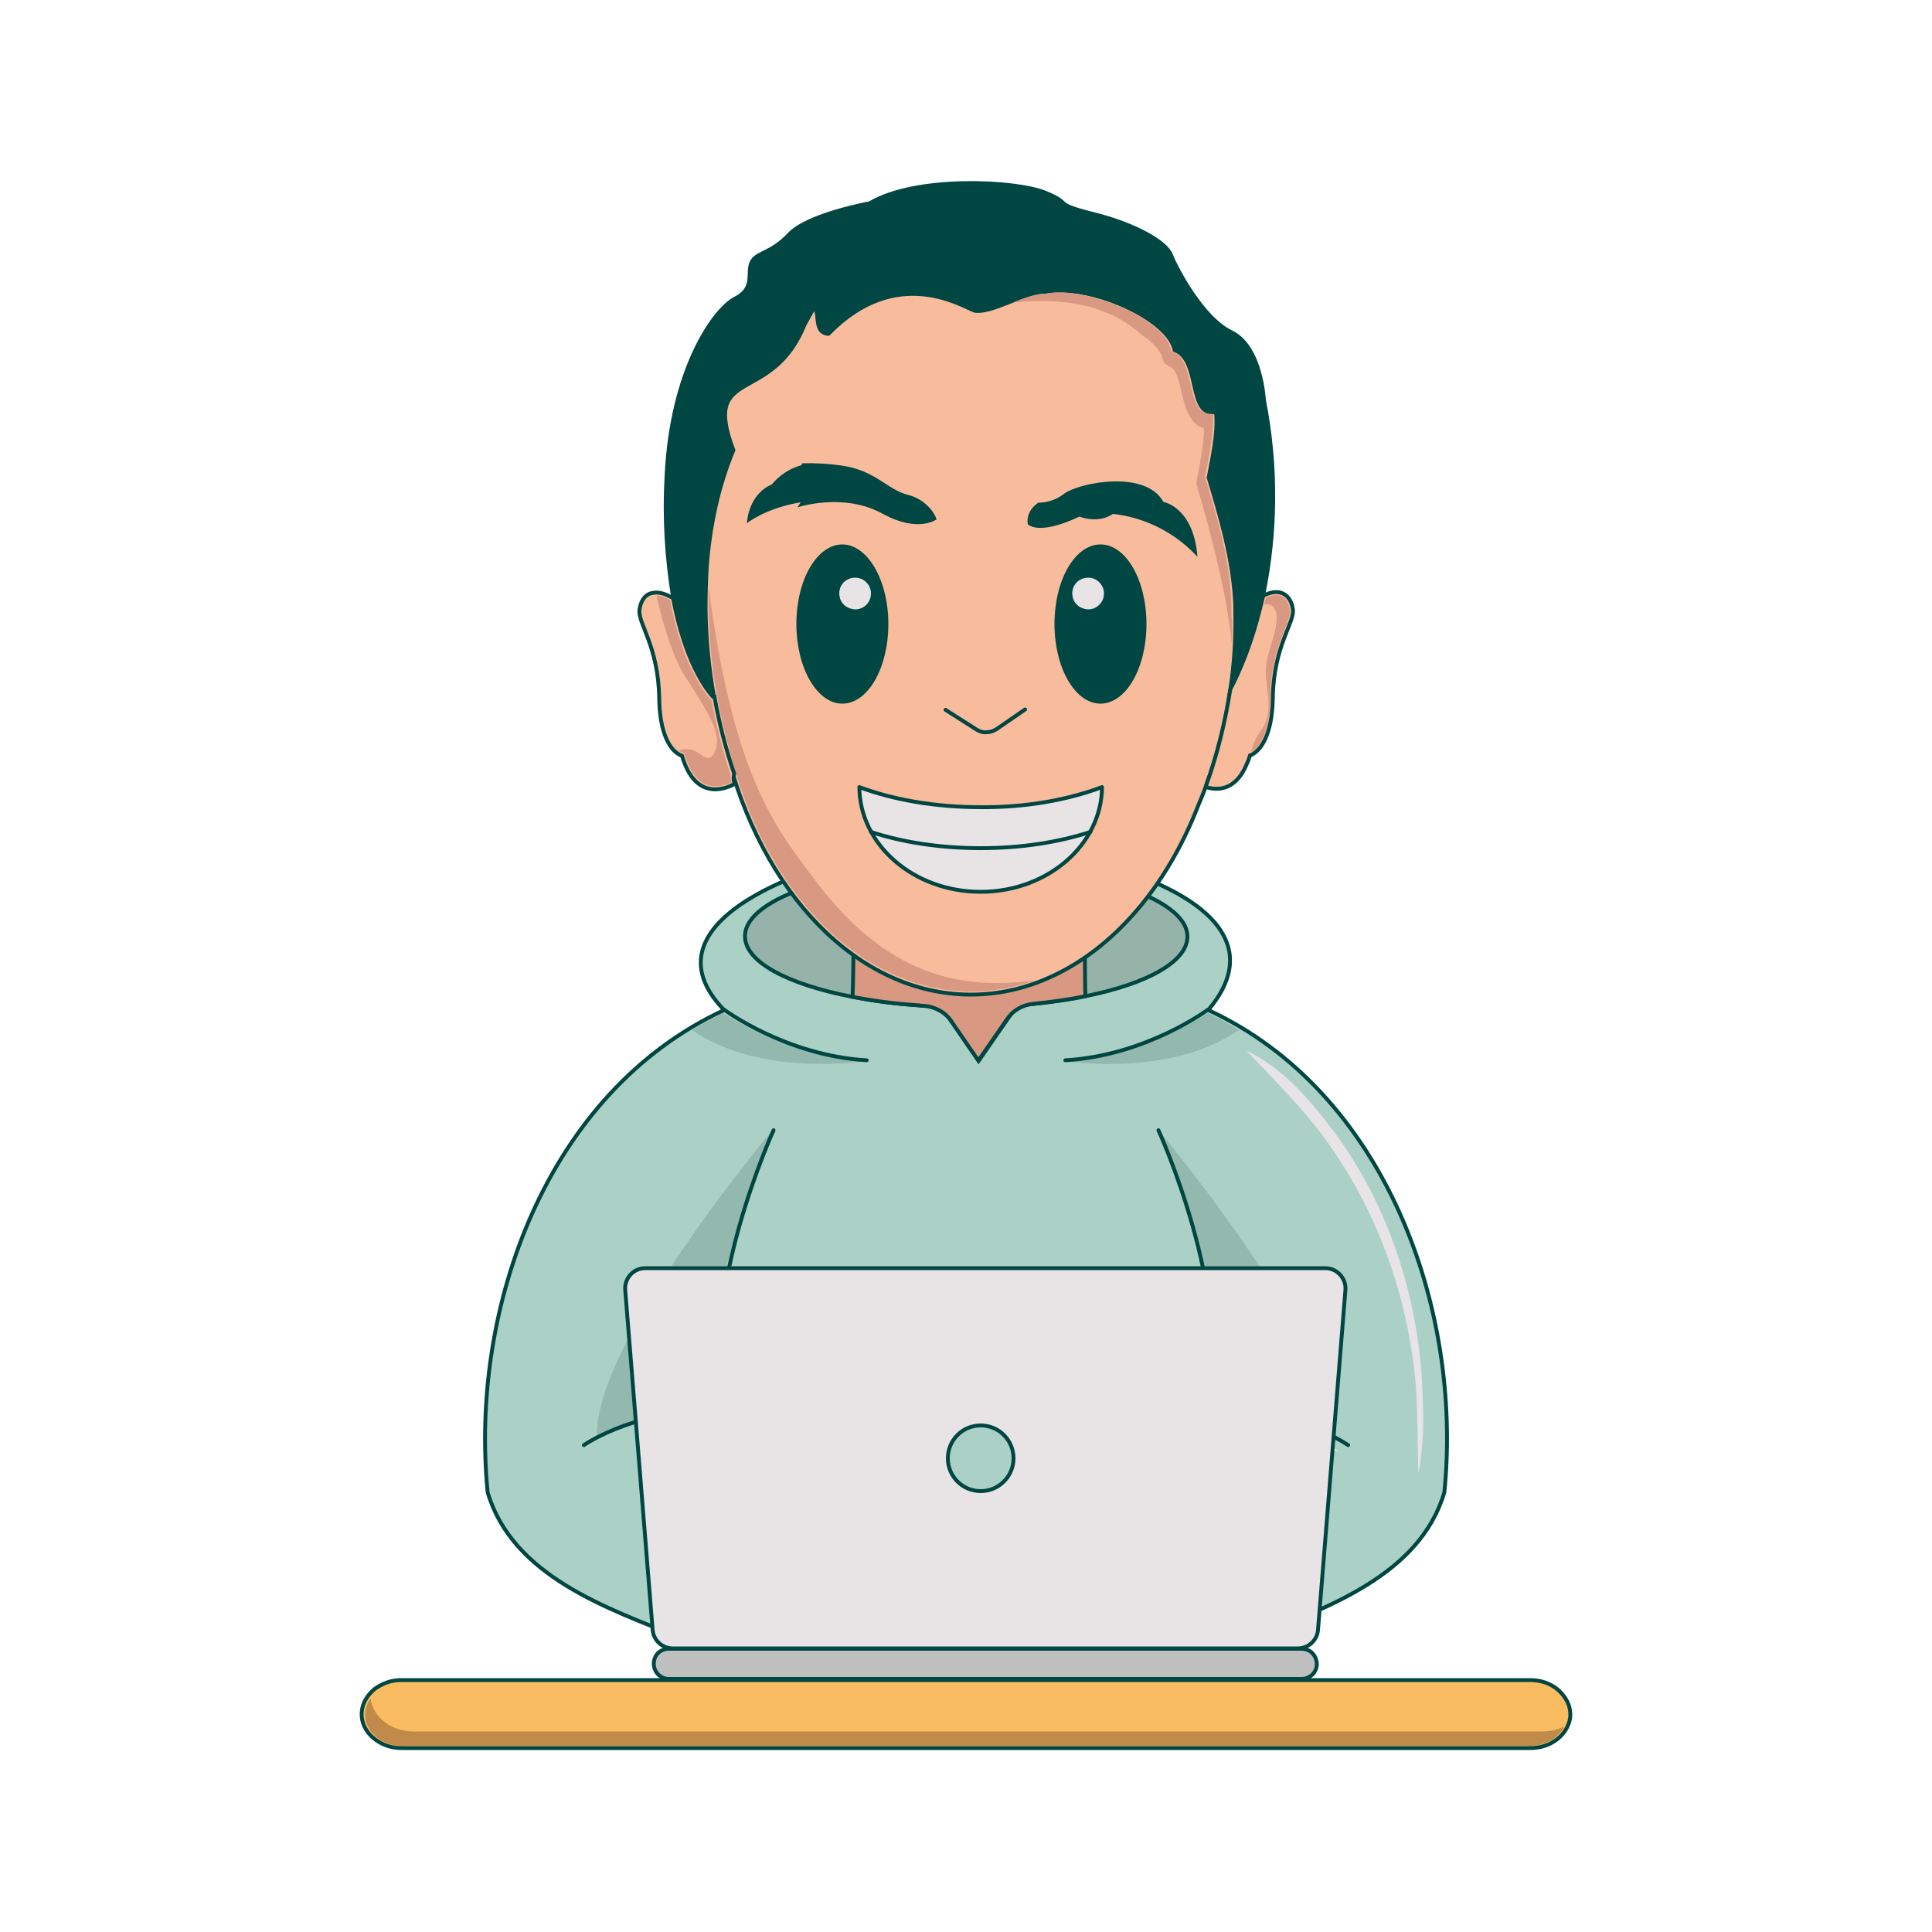
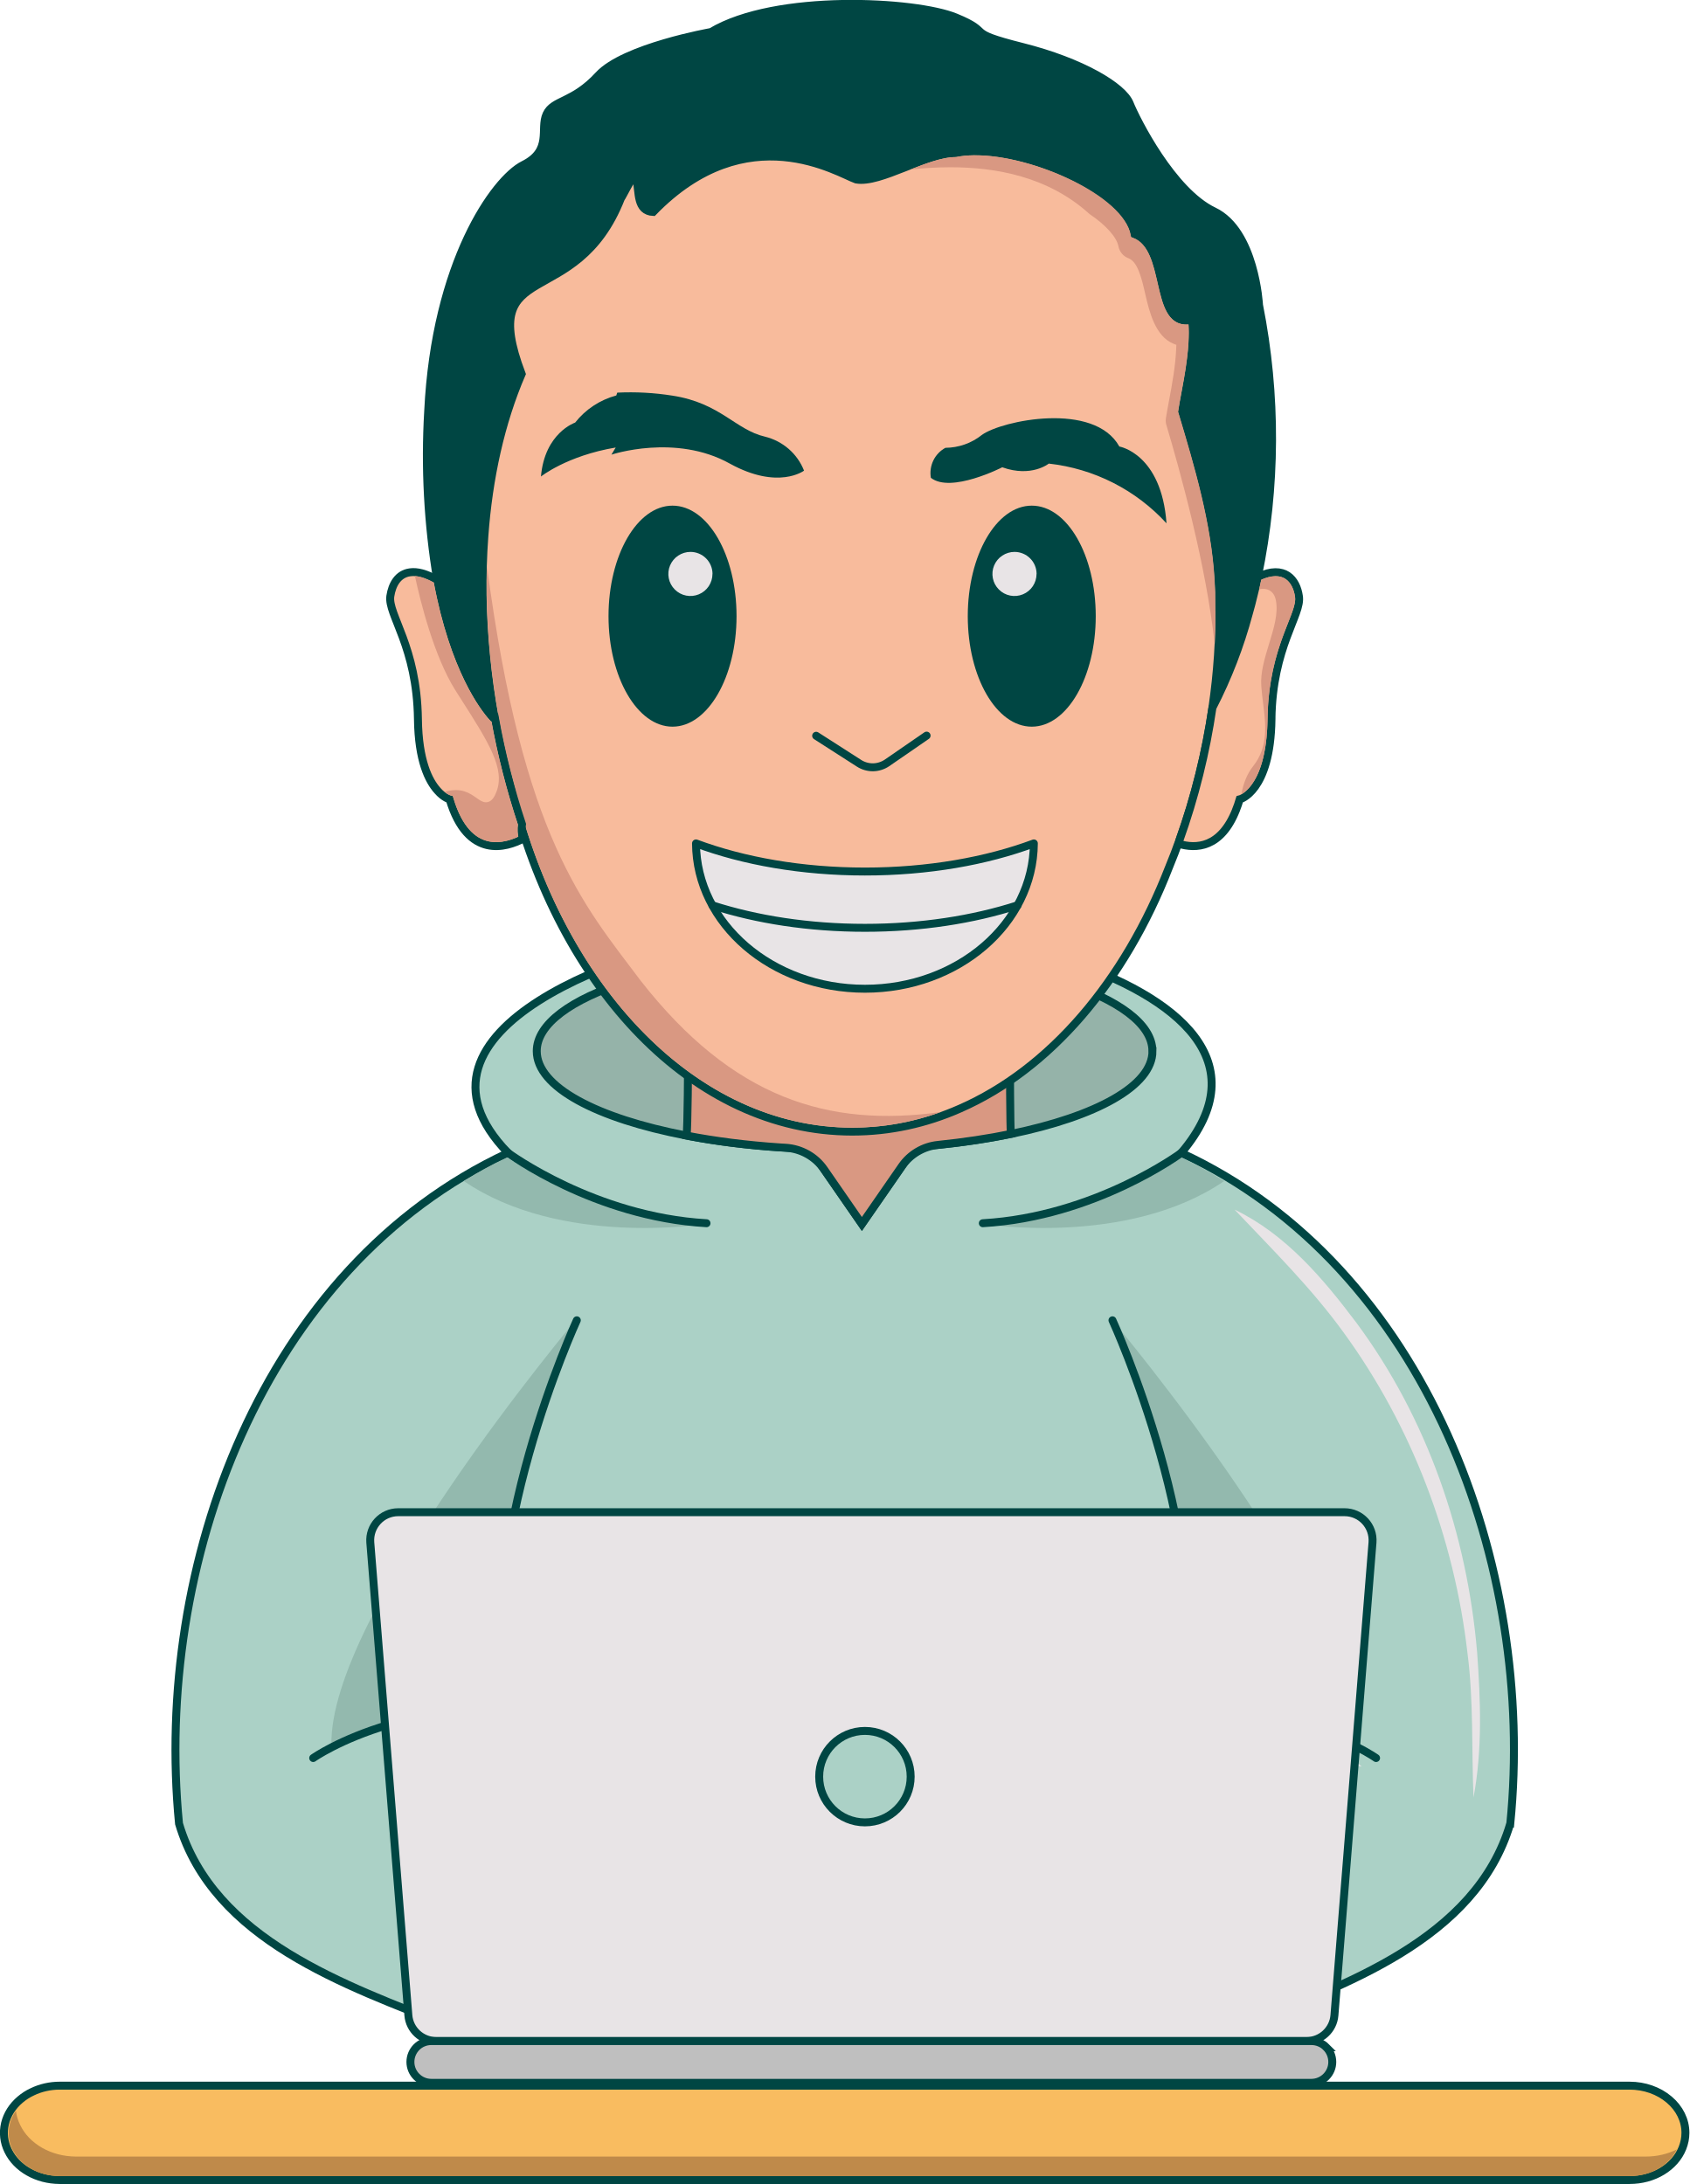
- <svg xmlns="http://www.w3.org/2000/svg" version="1.1" id="Layer_1" x="0px" y="0px" viewBox="0 0 500 500" style="enable-background:new 0 0 500 500;" xml:space="preserve">
-   <g>
+ <svg xmlns="http://www.w3.org/2000/svg" id="Layer_2" data-name="Layer 2" viewBox="0 0 321.32 415.51">
+   <defs>
+     <style>
+       .cls-1 {
+         fill: #bfbfbf;
+       }
+       .cls-1, .cls-2, .cls-3, .cls-4, .cls-5, .cls-6, .cls-7, .cls-8, .cls-9, .cls-10, .cls-11 {
+         stroke: #004643;
+         stroke-width: 1.51px;
+       }
+       .cls-1, .cls-2, .cls-4, .cls-5, .cls-6, .cls-9, .cls-11 {
+         stroke-miterlimit: 10;
+       }
+       .cls-12, .cls-8 {
+         fill: #004643;
+       }
+       .cls-2 {
+         fill: #95b3a9;
+       }
+       .cls-3, .cls-7, .cls-8, .cls-9, .cls-10 {
+         stroke-linecap: round;
+       }
+       .cls-3, .cls-7, .cls-8, .cls-10 {
+         stroke-linejoin: round;
+       }
+       .cls-3, .cls-9 {
+         fill: none;
+       }
+       .cls-4, .cls-7, .cls-13 {
+         fill: #e8e4e6;
+       }
+       .cls-5 {
+         fill: #abd1c6;
+       }
+       .cls-6 {
+         fill: #f8bb9c;
+       }
+       .cls-14 {
+         fill: #bf8a4a;
+       }
+       .cls-10 {
+         fill: #f9bc60;
+       }
+       .cls-15 {
+         fill: #93b9ae;
+       }
+       .cls-16, .cls-11 {
+         fill: #d99882;
+       }
+     </style>
+   </defs>
+   <g id="Layer_1-2" data-name="Layer 1">
    <g>
-       <path style="fill:#ABD1C6;stroke:#004643;stroke-miterlimit:10;" d="M373.8,386.2c-6.4,21.7-31,30.1-50.2,37.7    c-0.2,3.9-2,7.5-4.6,10.5H181c-2.6-3-4.4-6.6-4.6-10.5c-19.2-7.6-43.8-16-50.2-37.7c-4.7-47.9,15.3-103.5,61.2-124.8    c-22.4-23.1,23.2-38.6,43.7-41.3c0,0,0,0,0,0c22.3-7.2,110.1,7.5,81.6,41.3C358.3,282.5,378.6,338.3,373.8,386.2z" />
-       <path style="fill:#93B9AE;" d="M320.6,266.6c-18.1,12.4-44.9,8-44.9,8s18.5-0.7,36.9-12.4C315.7,263.6,317.8,264.9,320.6,266.6z" />
-       <path style="fill:#93B9AE;" d="M299.8,292.5c0,0,46.1,54.8,45.4,79.1c0,0-13.1-7-32.6-7C312.6,364.6,322.5,346.7,299.8,292.5z" />
-       <path style="fill:#93B9AE;" d="M179.1,266.6c18.1,12.4,44.9,8,44.9,8s-18.5-0.7-36.9-12.4C184.1,263.6,181.9,264.9,179.1,266.6z" />
-       <path style="fill:#93B9AE;" d="M199.9,292.5c0,0-46.1,54.8-45.4,79.1c0,0,13.1-7,32.6-7C187.1,364.6,177.2,346.7,199.9,292.5z" />
-       <path style="fill:#95B3A9;stroke:#004643;stroke-miterlimit:10;" d="M307.3,242.4c0,6.5-10.5,12.2-26.3,15.4h0    c-5.4,1.1-11.4,1.9-17.8,2.4l-9.9,14.3l-9.7-14c-1.9-0.1-3.7-0.2-5.5-0.3c-6-0.4-11.6-1.1-16.7-2.1c-0.2,0-0.5-0.1-0.7-0.1h0    c-16.7-3.2-27.9-9-27.9-15.7c0-10.1,25.7-18.3,57.3-18.3C281.6,224.1,307.3,232.3,307.3,242.4z" />
      <g>
-         <path style="fill:none;stroke:#004643;stroke-linecap:round;stroke-miterlimit:10;" d="M312.6,261.3c0,0-16,11.9-36.9,13.1" />
-         <path style="fill:none;stroke:#004643;stroke-linecap:round;stroke-miterlimit:10;" d="M299.8,292.5c0,0,19.4,42.3,12.8,72.1" />
-         <path style="fill:none;stroke:#004643;stroke-linecap:round;stroke-miterlimit:10;" d="M285.2,343.2c0,0,21.5,36.3,14.6,81.5     c0,0,15.7,2.3,23.8-0.9" />
-         <path style="fill:none;stroke:#004643;stroke-linecap:round;stroke-miterlimit:10;" d="M348.9,374c0,0-19.8-14.1-54-7.7" />
-         <path style="fill:none;stroke:#004643;stroke-linecap:round;stroke-miterlimit:10;" d="M187.4,261.3c0,0,16,11.9,36.9,13.1" />
-         <path style="fill:none;stroke:#004643;stroke-linecap:round;stroke-miterlimit:10;" d="M200.2,292.5c0,0-19.4,42.3-12.8,72.1" />
-         <path style="fill:none;stroke:#004643;stroke-linecap:round;stroke-miterlimit:10;" d="M214.8,343.2c0,0-21.5,36.3-14.6,81.5     c0,0-10.8,1.8-23.8-0.9" />
-         <path style="fill:none;stroke:#004643;stroke-linecap:round;stroke-miterlimit:10;" d="M151.1,374c0,0,19.8-14.1,54-7.7" />
+         <path class="cls-5" d="m287.25,346.95c-6.58,22.16-31.71,30.74-51.34,38.53-.22,4.02-2.02,7.71-4.69,10.74H90.08c-2.67-3.02-4.47-6.71-4.69-10.74-19.63-7.79-44.76-16.37-51.34-38.53-4.78-48.98,15.67-105.76,62.58-127.61-22.95-23.63,23.67-39.48,44.63-42.2,0,.02.02,0,.02,0,22.75-7.41,112.59,7.69,83.4,42.2,46.64,21.59,67.45,78.63,62.58,127.61Z" />
+         <path class="cls-15" d="m232.85,224.69c-18.47,12.64-45.92,8.17-45.92,8.17,0,0,18.87-.72,37.74-12.63,3.12,1.45,5.29,2.71,8.17,4.46Z" />
+         <path class="cls-15" d="m211.59,251.19s47.09,56.03,46.43,80.88c0,0-13.4-7.12-33.35-7.15,0,0,10.14-18.35-13.08-73.72Z" />
+         <path class="cls-15" d="m88.21,224.69c18.47,12.64,45.92,8.17,45.92,8.17,0,0-18.87-.72-37.74-12.63-3.12,1.45-5.29,2.71-8.17,4.46Z" />
+         <path class="cls-15" d="m109.47,251.19s-47.09,56.03-46.43,80.88c0,0,13.4-7.12,33.35-7.15,0,0-10.14-18.35,13.08-73.72Z" />
+         <path class="cls-2" d="m219.2,199.98c0,6.62-10.72,12.42-26.92,15.76h-.02c-5.5,1.13-11.63,1.98-18.18,2.47l-10.15,14.66-9.88-14.28c-1.92-.06-3.78-.17-5.64-.29-6.12-.41-11.88-1.13-17.11-2.11-.24-.05-.48-.09-.71-.14h-.02c-17.07-3.27-28.48-9.24-28.48-16.07,0-10.34,26.22-18.73,58.55-18.73s58.55,8.38,58.55,18.73Z" />
+         <g>
+           <path class="cls-9" d="m224.68,219.34s-16.37,12.14-37.75,13.38" />
+           <path class="cls-9" d="m211.59,251.19s19.86,43.2,13.08,73.72" />
+           <path class="cls-9" d="m196.64,303.08s21.93,37.06,14.96,83.28c0,0,16.05,2.38,24.32-.88" />
+           <path class="cls-9" d="m261.73,334.47s-20.24-14.39-55.25-7.85" />
+           <path class="cls-9" d="m96.63,219.34s16.37,12.14,37.75,13.38" />
+           <path class="cls-9" d="m109.71,251.19s-19.86,43.2-13.08,73.72" />
+           <path class="cls-9" d="m124.67,303.08s-21.93,37.06-14.96,83.28c0,0-11.05,1.84-24.32-.88" />
+           <path class="cls-9" d="m59.57,334.47s20.24-14.39,55.25-7.85" />
+         </g>
+         <path class="cls-13" d="m234.82,230.13c9.7,4.66,16.83,13.09,23.17,21.53,13.48,18.17,21.06,40.26,22.96,62.71.66,9.19,1.02,18.52-.69,27.61-.38-9.17.04-18.31-1.14-27.43-2.52-21.93-10.58-43.23-23.6-61.09-6.14-8.47-13.51-15.73-20.7-23.33h0Z" />
+         <path class="cls-13" d="m192.47,305.67c3.63,1.37,5.17,4.79,6.89,7.89,3.99,7.74,5.99,16.28,7.11,24.86.19,1.71.44,3.41.02,5.19-.93-1.6-1.14-3.27-1.5-4.93-1.12-4.94-2.56-9.82-4.37-14.53-1.19-3.13-2.54-6.2-4.03-9.17-1.51-3.16-3.53-5.68-4.12-9.31h0Z" />
+         <path class="cls-13" d="m210.93,329.68c3.81-2.52,8.11-2.33,12.24-2.54,10.39-.21,20.99,1.44,30.52,5.68,1.93.76,3.78,1.8,5.31,3.28-2.18-.27-3.91-1.3-5.87-1.89-5.68-2.05-11.78-3.09-17.79-3.59-4.03-.34-8.07-.42-12.12-.38-4.18-.03-8.16.74-12.3-.56h0Z" />
      </g>
-       <path style="fill:#E8E4E6;" d="M322.6,271.9c9.5,4.6,16.5,12.8,22.7,21.1c13.2,17.8,20.6,39.4,22.5,61.3c0.6,9,1,18.1-0.7,27    c-0.4-9,0-17.9-1.1-26.8c-2.5-21.5-10.3-42.3-23.1-59.8C336.8,286.4,329.6,279.3,322.6,271.9L322.6,271.9z" />
-       <path style="fill:#E8E4E6;" d="M281.1,345.8c3.5,1.3,5.1,4.7,6.7,7.7c3.9,7.6,5.9,15.9,7,24.3c0.2,1.7,0.4,3.3,0,5.1    c-0.9-1.6-1.1-3.2-1.5-4.8c-1.1-4.8-2.5-9.6-4.3-14.2c-1.2-3.1-2.5-6.1-3.9-9C283.7,351.8,281.7,349.3,281.1,345.8L281.1,345.8z" />
-       <path style="fill:#E8E4E6;" d="M299.2,369.3c3.7-2.5,7.9-2.3,12-2.5c10.2-0.2,20.5,1.4,29.9,5.6c1.9,0.7,3.7,1.8,5.2,3.2    c-2.1-0.3-3.8-1.3-5.7-1.8c-5.6-2-11.5-3-17.4-3.5c-3.9-0.3-7.9-0.4-11.9-0.4C307.1,369.8,303.2,370.5,299.2,369.3L299.2,369.3z" />
-     </g>
-     <g>
-       <path style="fill:#F9BC60;stroke:#004643;stroke-linecap:round;stroke-linejoin:round;" d="M406.4,443.7c0,1-0.2,1.9-0.6,2.8    c-0.7,1.7-2,3.2-3.8,4.3c-1.8,1.1-3.9,1.6-6,1.6H103.9c-2,0-4-0.5-5.7-1.5c-1.7-1-3-2.3-3.8-3.9c-0.8-1.6-1-3.3-0.6-5.1    c0.4-1.7,1.4-3.2,2.8-4.5c0.7-0.6,1.4-1,2.2-1.4c1.5-0.8,3.3-1.2,5.1-1.2H396c2.8,0,5.4,0.9,7.3,2.6    C405.3,439.2,406.4,441.4,406.4,443.7z" />
      <g>
-         <path style="fill:#BF8A4A;" d="M404.8,446.8c-0.7,1.4-1.8,2.6-3.2,3.5c-1.6,1-3.6,1.5-5.5,1.5H103.9c-1.9,0-3.7-0.5-5.2-1.4     c-1.6-0.9-2.8-2.2-3.5-3.6c-0.7-1.5-0.9-3.1-0.5-4.6c0.2-0.9,0.6-1.8,1.2-2.6c0.1,0.9,0.4,1.8,0.8,2.6c0.8,1.7,2.2,3.2,4.1,4.3     c1.8,1,4,1.6,6.2,1.6h292.1C401.1,448.1,403.1,447.7,404.8,446.8z" />
+         <path class="cls-10" d="m320.57,405.78c0,1-.2,1.96-.57,2.9-.71,1.78-2.07,3.32-3.86,4.4-1.81,1.1-3.97,1.67-6.18,1.67H11.29c-2.08-.02-4.13-.54-5.87-1.54-1.73-.98-3.08-2.38-3.88-4.03-.8-1.63-1-3.42-.59-5.17.41-1.73,1.42-3.32,2.9-4.57.68-.57,1.43-1.07,2.28-1.46,1.58-.77,3.39-1.18,5.23-1.18h298.59c2.82,0,5.52.95,7.51,2.64,1.99,1.67,3.11,3.95,3.11,6.33Z" />
+         <path class="cls-14" d="m318.93,408.91c-.68,1.43-1.8,2.65-3.31,3.56-1.64,1-3.65,1.54-5.67,1.54H11.29c-1.92-.02-3.78-.5-5.36-1.4-1.6-.93-2.83-2.2-3.56-3.69-.73-1.51-.91-3.15-.53-4.73.21-.92.62-1.79,1.19-2.61.11.93.37,1.82.8,2.68.84,1.78,2.3,3.29,4.19,4.37,1.89,1.07,4.08,1.64,6.38,1.66h298.64c2.1,0,4.12-.47,5.9-1.37Z" />
      </g>
-     </g>
-     <path style="fill:#D99882;stroke:#004643;stroke-miterlimit:10;" d="M280.9,257.8c-4.2,0.9-8.7,1.5-13.6,2c-2.7,0.3-5.2,1.7-6.7,4   l-7.4,10.7l-7-10.2c-1.6-2.4-4.3-3.8-7.2-4c-0.3,0-0.7,0-1-0.1c-6.3-0.4-12.1-1.2-17.4-2.2c0,0,0,0,0,0c0.4-3.1,0.4-39.8,0.2-42h0   c8.3-3.5,51.6-3.6,59.9,0c0,0,0.1,0,0.1,0c0,0.2,0,0.3,0,0.5C280.7,217,280.7,255.7,280.9,257.8z" />
-     <g>
-       <path style="fill:#004643;stroke:#004643;stroke-linecap:round;stroke-linejoin:round;" d="M326.9,154.1c0,0,0,0.1,0,0.1    c-0.5,2.4-1.1,4.6-1.7,6.7c-1.6,6.1-3.9,12-6.8,17.5c0.9-6.5,1.4-13,1.3-19.2c0-1.5,0-3.1-0.1-4.6c-0.6-10.7-3.7-21-6.8-31.3    c0.6-4.1,2.5-11.3,1.9-17c-7.4,1.6-3.8-13.3-10.7-16c-1.6-8.3-22.3-17.2-33.2-15.1c-5.6,0-14,5.7-18.5,4.9    c-3.3-1.1-20.2-12-37.8,6c-3.5-0.1-2.4-4.8-3.3-6.7c-0.4-0.3-2.5,4-2.7,4.1c-8.5,21.5-26.9,10.6-18.5,32.7    c-5.2,12-7.5,26.4-7.3,41.2c0.1,7.5,0.9,15.2,2.2,22.7h-0.4l0,0c-1.5-1.7-7.2-8.9-10.3-25.5v0h0c-1.7-10.4-2.3-20.9-1.7-31.4    c1.3-27.6,12.3-43.1,17.7-45.9c5.4-2.7,3-6.7,4.3-9.4c1.3-2.7,4.9-2.1,9.7-7.2c4.8-5.2,20.9-8.1,20.9-8.1    c12.1-7.2,38.1-5.8,45.5-2.7c7.4,3,1.2,2.7,12.4,5.5c11.2,2.8,18.8,7.4,20,10.5c1.2,3.1,8,16.4,15.7,20.1    c7.7,3.7,8.4,17.5,8.4,17.5C330.4,120.3,330.3,137.5,326.9,154.1z" />
-       <g>
-         <path style="fill:#F8BB9C;stroke:#004643;stroke-miterlimit:10;" d="M319.7,159.3c0.1,6.2-0.3,12.7-1.3,19.2     c-1.2,8.3-3.3,16.7-6.2,24.7c-0.6,1.6-1.2,3.2-1.9,4.8c0,0.1-0.1,0.1-0.1,0.2c-8.2,21.3-22.2,37.6-38.9,44.9     c-6.3,2.8-13.1,4.3-20,4.3c-29.5,0-54.5-26.7-63.5-63.8c0,0,0,0,0,0c-1.2-4.3-2.2-8.8-3-13.2c-1.4-7.6-2.1-15.2-2.2-22.7     c0-3.7,0.1-7.3,0.3-10.9c0.8-10.9,3.1-21.2,6.9-30.3c-8.4-22.1,10-11.2,18.5-32.7c0.2-0.1,2.2-4.4,2.7-4.1c0.9,1.6,0,5.6,2.4,6.5     c0.3,0.1,0.6,0.2,1,0.2c17.6-18.1,34.5-7.2,37.8-6c4.5,0.8,12.9-4.9,18.5-4.9c1-0.2,2.1-0.3,3.3-0.3c11.4-0.2,28.5,7.9,30,15.4     c6.9,2.6,3.3,17.6,10.7,16c0.6,5.7-1.2,13-1.9,17c3.1,10.3,6.1,20.6,6.8,31.3C319.7,156.2,319.7,157.7,319.7,159.3z" />
+       <path class="cls-11" d="m192.27,215.73c-4.27.88-8.92,1.58-13.86,2.09-2.77.28-5.29,1.77-6.88,4.06l-7.6,10.98-7.19-10.39c-1.67-2.42-4.37-3.93-7.31-4.11-.34-.02-.68-.04-1.02-.06-6.4-.43-12.4-1.2-17.82-2.25h0c.41-3.21.36-40.71.2-42.91h.02c8.49-3.62,52.78-3.63,61.2-.05.03.02.08.03.11.05-.02.18-.03.35-.03.53-.03.3-.09,39.88.18,42.06Z" />
+       <g id="kepala">
+         <path class="cls-8" d="m239.25,109.74s-.02.09-.03.14c-.51,2.44-1.09,4.7-1.69,6.82-1.66,6.21-3.98,12.23-6.92,17.93.97-6.65,1.4-13.25,1.3-19.59.02-1.58-.03-3.17-.14-4.75-.65-10.95-3.77-21.44-6.92-31.98.63-4.16,2.52-11.58,1.9-17.42-7.57,1.61-3.92-13.65-10.95-16.33-1.61-8.5-22.75-17.61-33.99-15.43-5.73-.02-14.31,5.82-18.94,5.02-3.36-1.15-20.67-12.29-38.62,6.18-3.59-.14-2.43-4.93-3.41-6.8-.45-.33-2.52,4.04-2.71,4.18-8.66,22.01-27.47,10.84-18.89,33.44-5.29,12.29-7.64,26.95-7.43,42.11.12,7.69.9,15.52,2.29,23.24h-.39l-.05-.05c-1.57-1.73-7.34-9.14-10.48-26.07v-.05h-.02c-1.78-10.59-2.35-21.37-1.72-32.09,1.36-28.21,12.59-44.1,18.12-46.88,5.55-2.77,3.08-6.82,4.39-9.64,1.31-2.8,5.01-2.1,9.89-7.4,4.87-5.31,21.4-8.23,21.4-8.23,12.35-7.4,38.93-5.9,46.49-2.8,7.55,3.09,1.18,2.73,12.65,5.62,11.47,2.88,19.21,7.6,20.48,10.75,1.27,3.17,8.13,16.77,16,20.52,7.86,3.75,8.61,17.87,8.61,17.87,3.38,17.07,3.3,34.64-.23,51.67Z" />
        <g>
-           <path style="fill:#D99882;" d="M318.8,166.6c-1.5-14.6-6.5-32.4-9-40.7c-0.1-0.4-0.2-0.8-0.1-1.3c0.1-1,0.4-2.1,0.6-3.3      c0.5-2.9,1.2-6.5,1.3-9.9l0-0.5l-0.5-0.2c-3.5-1.3-4.6-6.2-5.3-9.1c-0.8-3.5-1.5-6.2-3.2-6.8c-0.9-0.4-1.7-1.2-1.8-2.2      c-0.3-1.7-2.4-4-5.4-6c-7.7-7-17.5-8.7-25.9-8.7c-2.7,0-5.2,0.2-7.4,0.4c3-1.2,6-2.3,8.4-2.3c0,0,0,0,0,0l0.1,0      c0.9-0.2,2-0.3,3.2-0.3h0.3c10.9,0,27.5,7.6,28.9,14.8l0.1,0.4l0.4,0.1c2.9,1.1,3.7,4.8,4.6,8.4c0.9,4,1.8,8.1,5.8,7.7      c0.3,4.2-0.7,9.2-1.4,12.9c-0.2,1.2-0.4,2.3-0.6,3.2l0,0.2l0,0.1c3,10,6.1,20.4,6.7,31.1c0.1,1.5,0.1,3.1,0.1,4.6v0      C319,161.7,319,164.1,318.8,166.6z" />
+           <path class="cls-6" d="m231.9,115.03c.11,6.33-.33,12.94-1.3,19.59-1.24,8.49-3.35,17.07-6.29,25.27-.59,1.66-1.22,3.32-1.9,4.95-.03.06-.06.12-.08.2-8.43,21.73-22.65,38.39-39.76,45.88-6.45,2.85-13.34,4.37-20.48,4.37-30.14,0-55.75-27.31-64.9-65.23-.02-.02,0-.03,0-.03-1.25-4.43-2.29-8.97-3.11-13.53-1.39-7.72-2.17-15.55-2.29-23.24-.05-3.77.06-7.49.33-11.17.8-11.13,3.12-21.7,7.1-30.94-8.58-22.6,10.24-11.43,18.89-33.44.2-.14,2.26-4.51,2.71-4.18.87,1.67.05,5.68,2.43,6.6.29.12.6.18.98.2,17.94-18.47,35.25-7.33,38.62-6.18,4.63.8,13.21-5.04,18.94-5.02,1.04-.21,2.17-.32,3.36-.33,11.63-.17,29.16,8.04,30.62,15.76,7.03,2.68,3.38,17.94,10.95,16.33.62,5.84-1.27,13.25-1.9,17.42,3.15,10.54,6.27,21.03,6.92,31.98.11,1.58.15,3.17.14,4.75Z" />
+           <path class="cls-16" d="m231.03,122.53c-1.58-14.9-6.63-33.11-9.17-41.62-.14-.39-.17-.86-.11-1.3.15-.98.36-2.11.6-3.39.56-2.97,1.25-6.66,1.37-10.07l.02-.54-.5-.2c-3.53-1.36-4.67-6.29-5.37-9.29-.8-3.57-1.55-6.35-3.26-7-.97-.36-1.69-1.24-1.88-2.25-.33-1.75-2.41-4.07-5.49-6.14-7.87-7.16-17.87-8.91-26.46-8.91-2.71,0-5.28.18-7.58.41,3.05-1.19,6.14-2.35,8.58-2.35h.03l.15-.02c.97-.2,2.05-.3,3.23-.32h.33c11.13,0,28.14,7.72,29.54,15.14l.08.42.39.15c2.96,1.12,3.81,4.93,4.66,8.59.92,4.04,1.87,8.23,5.88,7.89.27,4.27-.68,9.38-1.39,13.16-.23,1.22-.44,2.34-.57,3.27l-.03.18.05.15c3.08,10.27,6.24,20.88,6.89,31.82.11,1.57.15,3.14.14,4.7v.02c.05,2.46,0,4.95-.12,7.48Z" />
+           <path class="cls-16" d="m178.95,211.57c-5.46,1.98-11.1,2.97-16.84,2.97-28.95,0-54.66-25.81-64.07-64.26l.02-.02-.12-.44c-1.24-4.39-2.28-8.91-3.09-13.45-1.39-7.75-2.16-15.53-2.28-23.12-.02-1.85,0-3.71.05-5.53,6.86,51.86,18.35,64.34,29.19,78.8,17.58,22.5,35.76,28.02,57.15,25.05Z" />
+         </g>
+         <path class="cls-12" d="m127.91,96.2c-6.71,0-12.17,9.43-12.17,21.02s5.46,21.03,12.17,21.03,12.18-9.43,12.18-21.03-5.45-21.02-12.18-21.02Z" />
+         <path class="cls-13" d="m135.51,109.2c0,.83-.25,1.64-.71,2.33-.46.69-1.12,1.23-1.88,1.54-.77.32-1.61.4-2.42.24s-1.56-.56-2.15-1.15c-.59-.59-.99-1.33-1.15-2.15-.16-.81-.08-1.66.24-2.42s.85-1.42,1.55-1.88c.69-.46,1.5-.71,2.33-.71,1.11,0,2.18.44,2.97,1.23s1.23,1.85,1.23,2.96Z" />
+         <path class="cls-12" d="m196.24,96.2c-6.72,0-12.17,9.43-12.17,21.02s5.44,21.03,12.17,21.03,12.17-9.43,12.17-21.03-5.42-21.02-12.17-21.02Z" />
+         <path class="cls-13" d="m197.15,109.2c0,.83-.25,1.64-.71,2.33s-1.12,1.23-1.88,1.54c-.77.32-1.61.4-2.42.24-.81-.16-1.56-.56-2.15-1.15-.59-.59-.99-1.33-1.15-2.15-.16-.81-.08-1.66.24-2.42.32-.77.85-1.42,1.55-1.88.69-.46,1.5-.71,2.33-.71,1.11,0,2.18.44,2.97,1.23.79.79,1.23,1.85,1.23,2.96Z" />
+         <path class="cls-12" d="m152.93,89.54c-.63-1.59-1.63-3.01-2.92-4.13-1.29-1.12-2.83-1.92-4.49-2.33-5.63-1.29-8.49-6.41-17.63-7.81-3.47-.55-6.98-.74-10.49-.57l-.18.54c-3.1.83-5.85,2.64-7.83,5.16,0,0-5.79,1.94-6.5,10.26,0,0,4.92-3.95,14.22-5.52l-.82,1.36s12.21-4.08,22.56,1.72c9.19,5.05,14.08,1.32,14.08,1.32Z" />
+         <path class="cls-12" d="m221.86,99.55c-5.84-6.37-13.79-10.4-22.38-11.35,0,0-3.31,2.69-8.85.7,0,0-9.78,5.02-13.58,2-.19-1.12-.02-2.27.47-3.29.49-1.02,1.29-1.86,2.29-2.41,2.53-.02,4.98-.88,6.95-2.46,3.81-2.75,21.35-6.41,26.14,2.21,0,0,8.01,1.35,8.97,14.6Z" />
+         <path class="cls-3" d="m155.23,139.98l8.17,5.24c.8.51,1.72.77,2.67.76.94-.02,1.86-.31,2.64-.84l7.53-5.19" />
+         <path class="cls-7" d="m196.64,160.46c-.09,15.27-14.45,27.65-32.13,27.65s-32.04-12.38-32.13-27.65c9.02,3.36,20.13,5.35,32.13,5.35s23.12-1.99,32.13-5.35Z" />
+         <path class="cls-3" d="m135.5,172.24c8.41,2.71,18.37,4.28,29.01,4.28s20.6-1.57,29.01-4.28h.02" />
+         <g>
+           <path class="cls-6" d="m99.47,159.58c-3.05,1.61-10.49,4.09-13.95-7.51,0,0-1.09-.26-2.31-1.66-1.67-1.85-3.62-5.7-3.72-13.59-.18-13.83-5.76-19.9-5.25-23.4.33-2.22,1.46-4.25,3.77-4.54,1.31-.18,3,.21,5.16,1.46h.02v.05c3.14,16.93,8.91,24.34,10.48,26.07l.05.05h.39c1.24,6.91,2.99,13.74,5.17,20.3-.15,1-.11,1.93.2,2.77Z" />
+           <path class="cls-16" d="m98.58,159.18c-1.63.75-4.25,1.58-6.74.54-2.47-1.04-4.34-3.69-5.59-7.87l-.14-.41-.41-.11s-.48-.14-1.13-.66c.11-.05.23-.08.35-.11,2.88-.75,4.49.39,5.67,1.22.75.53,1.45,1.04,2.26.8.8-.24,1.24-1.09,1.55-1.88,1.76-4.37-1.43-9.41-6.76-17.76l-1-1.57c-4.07-6.44-6.65-16.8-7.72-21.77,1.03.06,2.22.48,3.57,1.22,3.17,16.89,8.91,24.28,10.68,26.21l.21.23h.08c1.22,6.62,2.91,13.21,5.04,19.62-.11.83-.09,1.6.08,2.31Z" />
        </g>
        <g>
-           <path style="fill:#D99882;" d="M267.9,253.7c-5.3,1.9-10.9,2.9-16.5,2.9c-28.3,0-53.5-25.3-62.7-62.9l0,0l-0.1-0.4      c-1.2-4.3-2.2-8.7-3-13.2c-1.4-7.6-2.1-15.2-2.2-22.6c0-1.8,0-3.6,0-5.4c6.7,50.7,18,62.9,28.6,77.1      C229.2,251.2,247,256.6,267.9,253.7z" />
-         </g>
-       </g>
-       <path style="fill:#004643;" d="M218,140.9c-6.6,0-11.9,9.2-11.9,20.6c0,11.3,5.3,20.6,11.9,20.6c6.6,0,11.9-9.2,11.9-20.6    C229.9,150.1,224.5,140.9,218,140.9z" />
-       <path style="fill:#E8E4E6;" d="M225.4,153.6c0,0.8-0.2,1.6-0.7,2.3c-0.4,0.7-1.1,1.2-1.8,1.5c-0.8,0.3-1.6,0.4-2.4,0.2    c-0.8-0.2-1.5-0.5-2.1-1.1c-0.6-0.6-1-1.3-1.1-2.1c-0.2-0.8-0.1-1.6,0.2-2.4c0.3-0.7,0.8-1.4,1.5-1.8c0.7-0.5,1.5-0.7,2.3-0.7    c1.1,0,2.1,0.4,2.9,1.2C225,151.5,225.4,152.5,225.4,153.6z" />
-       <path style="fill:#004643;" d="M284.8,140.9c-6.6,0-11.9,9.2-11.9,20.6c0,11.3,5.3,20.6,11.9,20.6c6.6,0,11.9-9.2,11.9-20.6    C296.7,150.1,291.4,140.9,284.8,140.9z" />
-       <path style="fill:#E8E4E6;" d="M285.7,153.6c0,0.8-0.2,1.6-0.7,2.3c-0.5,0.7-1.1,1.2-1.8,1.5c-0.7,0.3-1.6,0.4-2.4,0.2    c-0.8-0.2-1.5-0.5-2.1-1.1c-0.6-0.6-1-1.3-1.1-2.1c-0.2-0.8-0.1-1.6,0.2-2.4c0.3-0.7,0.8-1.4,1.5-1.8c0.7-0.5,1.5-0.7,2.3-0.7    c1.1,0,2.1,0.4,2.9,1.2C285.3,151.5,285.7,152.5,285.7,153.6z" />
-       <path style="fill:#004643;" d="M242.4,134.4c-0.6-1.6-1.6-2.9-2.9-4c-1.3-1.1-2.8-1.9-4.4-2.3c-5.5-1.3-8.3-6.3-17.2-7.6    c-3.4-0.5-6.8-0.7-10.3-0.6l-0.2,0.5c-3,0.8-5.7,2.6-7.7,5c0,0-5.7,1.9-6.4,10c0,0,4.8-3.9,13.9-5.4l-0.8,1.3c0,0,11.9-4,22.1,1.7    C237.7,138,242.4,134.4,242.4,134.4z" />
-       <path style="fill:#004643;" d="M309.9,144.1c-5.7-6.2-13.5-10.2-21.9-11.1c0,0-3.2,2.6-8.7,0.7c0,0-9.6,4.9-13.3,2    c-0.2-1.1,0-2.2,0.5-3.2c0.5-1,1.3-1.8,2.2-2.4c2.5,0,4.9-0.9,6.8-2.4c3.7-2.7,20.9-6.3,25.6,2.2    C301.1,129.9,308.9,131.2,309.9,144.1z" />
-       <path style="fill:none;stroke:#004643;stroke-linecap:round;stroke-linejoin:round;" d="M244.7,183.7l8,5.1    c0.8,0.5,1.7,0.8,2.6,0.7c0.9,0,1.8-0.3,2.6-0.8l7.4-5.1" />
-       <path style="fill:#E8E4E6;stroke:#004643;stroke-linecap:round;stroke-linejoin:round;" d="M285.2,203.7    c-0.1,14.9-14.1,27.1-31.4,27.1s-31.3-12.1-31.4-27.1c8.8,3.3,19.7,5.2,31.4,5.2C265.5,209,276.4,207,285.2,203.7z" />
-       <path style="fill:none;stroke:#004643;stroke-linecap:round;stroke-linejoin:round;" d="M225.4,215.3c8.2,2.7,18,4.2,28.4,4.2    s20.1-1.5,28.4-4.2h0" />
-       <g>
-         <path style="fill:#F8BB9C;stroke:#004643;stroke-miterlimit:10;" d="M190.1,202.9c-3,1.6-10.3,4-13.6-7.3c0,0-1.1-0.3-2.3-1.6     c-1.6-1.8-3.5-5.6-3.6-13.3c-0.2-13.5-5.6-19.5-5.1-22.9c0.3-2.2,1.4-4.2,3.7-4.4c1.3-0.2,2.9,0.2,5,1.4h0v0     c3.1,16.6,8.7,23.8,10.3,25.5l0,0h0.4c1.2,6.8,2.9,13.4,5.1,19.9C189.8,201.1,189.8,202,190.1,202.9z" />
-         <g>
-           <path style="fill:#D99882;" d="M189.3,202.5c-1.6,0.7-4.2,1.5-6.6,0.5c-2.4-1-4.2-3.6-5.5-7.7l-0.1-0.4l-0.4-0.1      c0,0-0.5-0.1-1.1-0.6c0.1,0,0.2-0.1,0.3-0.1c2.8-0.7,4.4,0.4,5.5,1.2c0.7,0.5,1.4,1,2.2,0.8c0.8-0.2,1.2-1.1,1.5-1.8      c1.7-4.3-1.4-9.2-6.6-17.4l-1-1.5c-4-6.3-6.5-16.4-7.6-21.3c1,0.1,2.2,0.5,3.5,1.2c3.1,16.5,8.7,23.7,10.4,25.6l0.2,0.2h0.1      c1.2,6.5,2.8,12.9,4.9,19.2C189.1,201,189.1,201.8,189.3,202.5z" />
+           <path class="cls-6" d="m241.84,136.84c-.2,13.83-6.05,15.24-6.05,15.24-.21.71-.44,1.37-.69,1.99v.02c-2.88,7.28-7.63,7.45-10.93,6.44.08-.21.14-.42.15-.63,2.94-8.2,5.05-16.78,6.29-25.27,2.94-5.7,5.26-11.72,6.92-17.93.32-1.1.62-2.25.9-3.44.29-1.09.54-2.22.78-3.38.03-.05.05-.09.06-.14,5.1-2.41,7.34.57,7.78,3.69.59,3.48-5.04,9.56-5.22,23.4Z" />
+           <path class="cls-16" d="m246.32,113.56c.18,1.12-.45,2.73-1.33,4.96-.75,1.9-1.7,4.3-2.47,7.31-.77,3-1.37,6.62-1.43,10.99-.15,10.54-3.66,13.54-4.98,14.29.36-2.08,1.13-3.94,2.2-5.29,2.96-3.75,2.46-7.83,1.92-12.12-.12-1.03-.26-2.07-.33-3.12-.21-2.56.65-5.37,1.48-8.1.9-2.93,1.75-5.71,1.31-8.17-.17-.97-.59-1.64-1.27-2.01-.35-.18-.74-.27-1.18-.27-.24,0-.48.03-.75.08.15-.6.29-1.21.41-1.82,1.79-.78,3.26-.87,4.36-.29,1.07.57,1.82,1.87,2.07,3.56Z" />
        </g>
      </g>
      <g>
-         <path style="fill:#F8BB9C;stroke:#004643;stroke-miterlimit:10;" d="M329.4,180.6c-0.2,13.5-5.9,14.9-5.9,14.9     c-0.2,0.7-0.4,1.3-0.7,1.9v0c-2.8,7.1-7.5,7.3-10.7,6.3c0.1-0.2,0.1-0.4,0.1-0.6c2.9-8,4.9-16.4,6.2-24.7     c2.9-5.6,5.1-11.5,6.8-17.5c0.3-1.1,0.6-2.2,0.9-3.4c0.3-1.1,0.5-2.2,0.8-3.3c0,0,0-0.1,0.1-0.1c5-2.4,7.2,0.6,7.6,3.6     C335.1,161.1,329.6,167.1,329.4,180.6z" />
-         <g>
-           <path style="fill:#D99882;" d="M333.8,157.9c0.2,1.1-0.4,2.7-1.3,4.9c-0.7,1.9-1.7,4.2-2.4,7.2c-0.8,2.9-1.3,6.5-1.4,10.8      c-0.1,10.3-3.6,13.2-4.9,14c0.4-2,1.1-3.8,2.2-5.2c2.9-3.7,2.4-7.7,1.9-11.9c-0.1-1-0.3-2-0.3-3.1c-0.2-2.5,0.6-5.3,1.4-7.9      c0.9-2.9,1.7-5.6,1.3-8c-0.2-0.9-0.6-1.6-1.2-2c-0.3-0.2-0.7-0.3-1.2-0.3c-0.2,0-0.5,0-0.7,0.1c0.1-0.6,0.3-1.2,0.4-1.8      c1.8-0.8,3.2-0.9,4.3-0.3C332.8,154.9,333.6,156.2,333.8,157.9z" />
-         </g>
+         <path class="cls-4" d="m255.72,287.7H75.75c-3.12,0-5.56,2.65-5.32,5.76l7.24,89.95c.22,2.76,2.53,4.9,5.32,4.9h165.5c2.79,0,5.1-2.14,5.32-4.9l7.24-89.95c.24-3.11-2.2-5.76-5.32-5.76Z" />
+         <path class="cls-1" d="m252.25,389.48c-.72-.72-1.71-1.16-2.81-1.16H82.03c-1.1,0-2.09.44-2.81,1.16-.71.72-1.16,1.71-1.16,2.81,0,2.19,1.79,3.97,3.97,3.97h167.4c2.19,0,3.97-1.79,3.97-3.97,0-1.1-.45-2.09-1.16-2.81Z" />
      </g>
+       <circle class="cls-5" cx="164.51" cy="338.01" r="8.7" />
    </g>
-     <g>
-       <path style="fill:#E8E4E6;stroke:#004643;stroke-miterlimit:10;" d="M343,328.2h-88h-88c-3.1,0-5.4,2.6-5.2,5.6l7.1,88    c0.2,2.7,2.5,4.8,5.2,4.8H255h80.9c2.7,0,5-2.1,5.2-4.8l7.1-88C348.4,330.8,346,328.2,343,328.2z" />
-       <path style="fill:#BFBFBF;stroke:#004643;stroke-miterlimit:10;" d="M339.6,427.8c-0.7-0.7-1.7-1.1-2.8-1.1H255h-81.9    c-1.1,0-2,0.4-2.8,1.1c-0.7,0.7-1.1,1.7-1.1,2.8c0,2.1,1.7,3.9,3.9,3.9H255h81.9c2.1,0,3.9-1.7,3.9-3.9    C340.7,429.4,340.3,428.5,339.6,427.8z" />
-     </g>
-     <circle style="fill:#ABD1C6;stroke:#004643;stroke-miterlimit:10;" cx="253.8" cy="377.4" r="8.5" />
  </g>
</svg>
